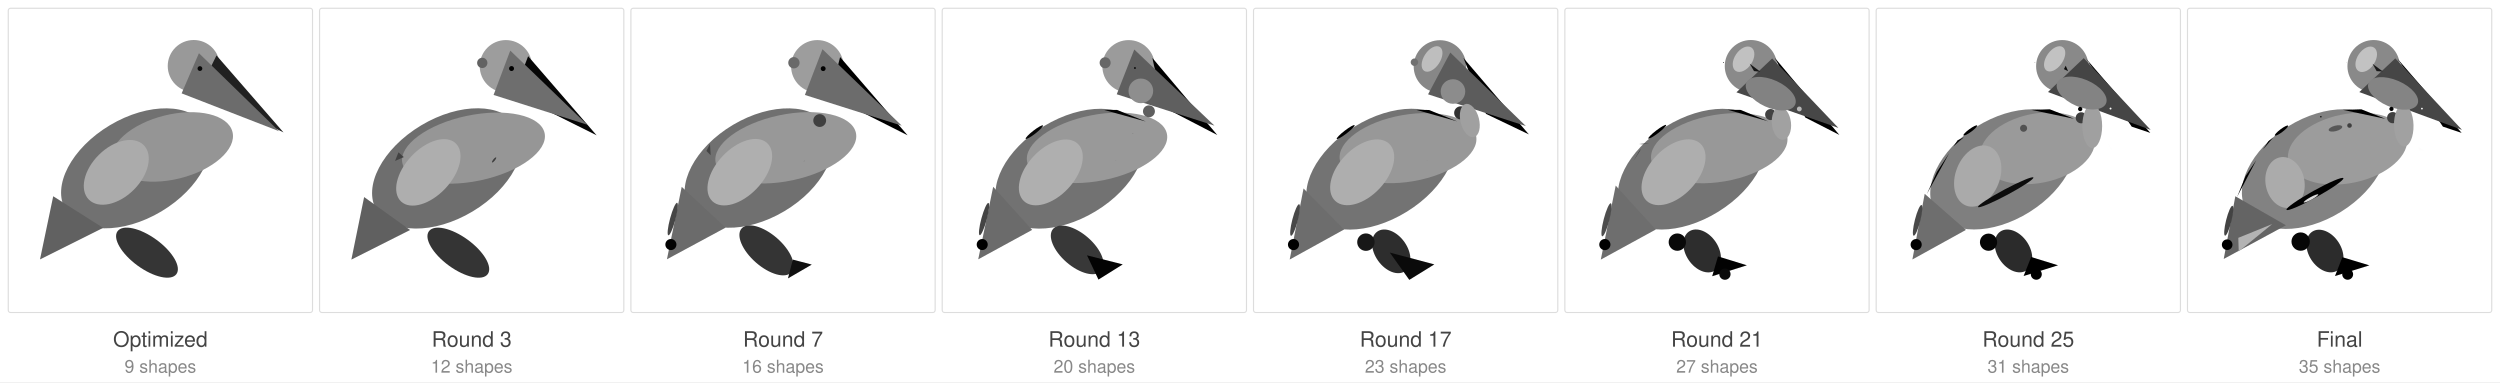
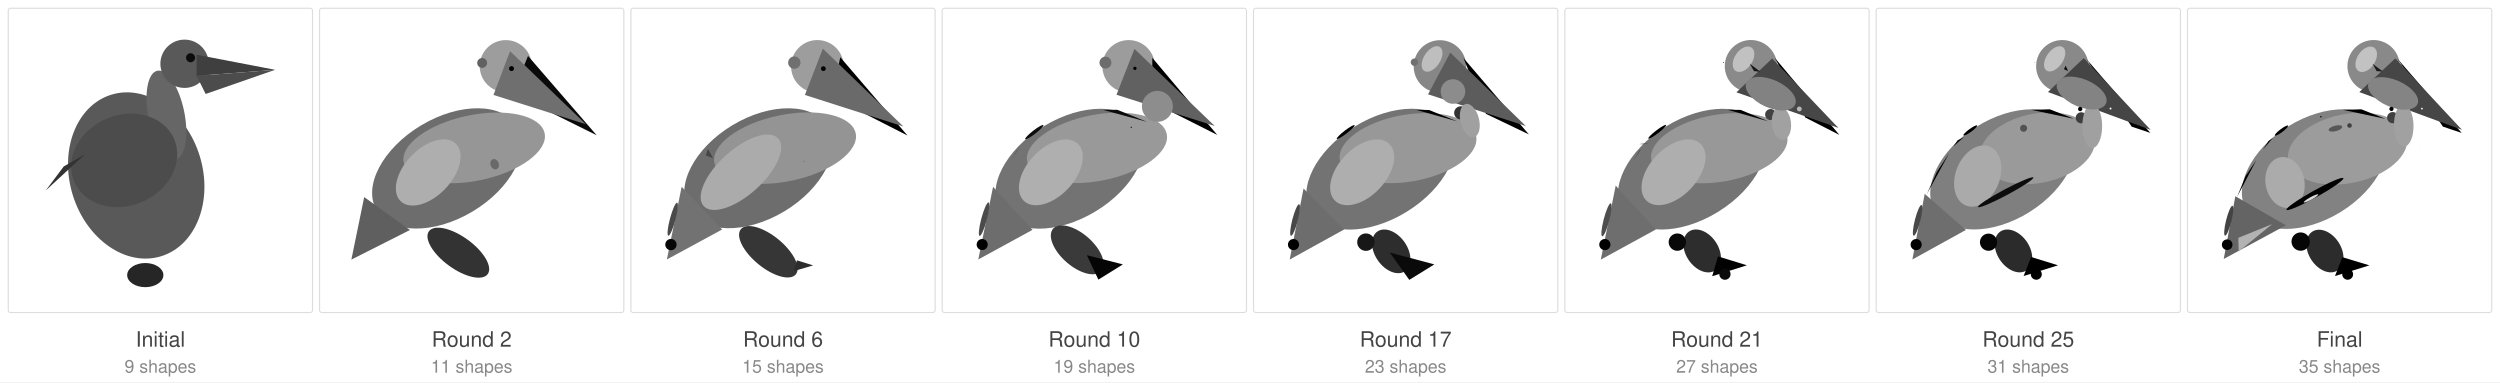
<svg xmlns="http://www.w3.org/2000/svg" viewBox="0 0 1060 162">
  <rect width="1060" height="162" fill="white" />
  <rect x="3.5" y="3.5" width="129" height="129" rx="1" fill="none" stroke="#ddd" stroke-width="0.5" />
  <svg x="4" y="4" width="128" height="128" viewBox="0 0 128 128">
    <rect width="128" height="128" fill="white" />
-     <ellipse cx="53.50" cy="67.37" rx="21.28" ry="34.53" fill="rgb(113,113,113)" transform="rotate(59.16 53.50 67.37)" />
-     <ellipse cx="69.00" cy="58.30" rx="13.70" ry="26.35" fill="rgb(149,149,149)" transform="rotate(-103.95 69.00 58.30)" />
-     <circle cx="78.15" cy="23.99" r="11.03" fill="rgb(153,153,153)" />
-     <polygon points="87.80,19.50 80.41,34.46 116.21,52.15" fill="rgb(33,33,33)" />
-     <polygon points="80.35,18.55 114.32,51.64 73.01,35.59" fill="rgb(108,108,108)" />
-     <ellipse cx="45.30" cy="69.08" rx="16.39" ry="10.47" fill="rgb(171,171,171)" transform="rotate(-44.75 45.30 69.08)" />
-     <polygon points="39.73,92.61 18.56,79.21 12.96,105.99" fill="rgb(97,97,97)" />
-     <circle cx="80.77" cy="25.07" r="1.02" fill="rgb(7,7,7)" />
-     <ellipse cx="58.32" cy="103.13" rx="15.44" ry="6.78" fill="rgb(53,53,53)" transform="rotate(36.06 58.32 103.13)" />
-   </svg>
-   <text x="68.0" y="147" text-anchor="middle" font-family="system-ui, Helvetica, Arial, sans-serif" font-size="9" font-weight="500" fill="#444">Optimized</text>
+     <ellipse cx="53.76" cy="70.40" rx="28.16" ry="35.84" fill="rgb(89,89,89)" transform="rotate(-17.19 53.76 70.40)" />
+     <ellipse cx="66.56" cy="44.80" rx="7.68" ry="19.20" fill="rgb(102,102,102)" transform="rotate(-11.46 66.56 44.80)" />
+     <circle cx="74.24" cy="23.04" r="10.24" fill="rgb(89,89,89)" />
+     <polygon points="79.36,19.20 79.36,28.16 112.64,25.60" fill="rgb(63,63,63)" />
+     <polygon points="79.36,28.16 112.64,25.60 83.20,35.84" fill="rgb(76,76,76)" />
+     <ellipse cx="48.64" cy="64.00" rx="23.04" ry="19.20" fill="rgb(76,76,76)" transform="rotate(-22.92 48.64 64.00)" />
+     <polygon points="23.04,66.56 32.00,61.44 15.36,76.80" fill="rgb(51,51,51)" />
+     <circle cx="76.80" cy="20.48" r="1.92" fill="rgb(12,12,12)" />
+     <ellipse cx="57.60" cy="112.64" rx="7.68" ry="5.12" fill="rgb(38,38,38)" transform="rotate(0.00 57.60 112.64)" />
+   </svg>
+   <text x="68.0" y="147" text-anchor="middle" font-family="system-ui, Helvetica, Arial, sans-serif" font-size="9" font-weight="500" fill="#444">Initial</text>
  <text x="68.0" y="158" text-anchor="middle" font-family="system-ui, Helvetica, Arial, sans-serif" font-size="7.5" fill="#888">9 shapes</text>
  <rect x="135.5" y="3.5" width="129" height="129" rx="1" fill="none" stroke="#ddd" stroke-width="0.5" />
  <svg x="136" y="4" width="128" height="128" viewBox="0 0 128 128">
    <rect width="128" height="128" fill="white" />
-     <ellipse cx="53.47" cy="67.41" rx="21.26" ry="34.69" fill="rgb(110,110,110)" transform="rotate(59.08 53.47 67.41)" />
-     <ellipse cx="64.76" cy="58.81" rx="13.97" ry="30.82" fill="rgb(150,150,150)" transform="rotate(-101.91 64.76 58.81)" />
-     <circle cx="78.49" cy="24.08" r="11.09" fill="rgb(157,157,157)" />
-     <polygon points="87.93,19.84 81.81,35.83 116.97,53.38" fill="rgb(6,6,6)" />
-     <polygon points="80.35,17.45 112.97,48.87 73.27,36.26" fill="rgb(110,110,110)" />
-     <ellipse cx="45.62" cy="69.09" rx="16.92" ry="9.92" fill="rgb(174,174,174)" transform="rotate(-46.91 45.62 69.09)" />
-     <polygon points="37.87,93.52 18.39,79.55 12.98,106.07" fill="rgb(96,96,96)" />
-     <circle cx="80.89" cy="25.06" r="1.06" fill="rgb(0,0,0)" />
-     <ellipse cx="58.33" cy="103.14" rx="15.43" ry="6.78" fill="rgb(52,52,52)" transform="rotate(36.07 58.33 103.14)" />
-     <circle cx="68.48" cy="22.67" r="2.18" fill="rgb(98,98,98)" />
-     <ellipse cx="73.50" cy="63.81" rx="0.38" ry="1.38" fill="rgb(61,61,61)" transform="rotate(38.85 73.50 63.81)" />
-     <polygon points="31.50,64.24 32.94,60.59 35.22,62.60" fill="rgb(66,66,66)" />
-   </svg>
-   <text x="200.0" y="147" text-anchor="middle" font-family="system-ui, Helvetica, Arial, sans-serif" font-size="9" font-weight="500" fill="#444">Round 3</text>
-   <text x="200.0" y="158" text-anchor="middle" font-family="system-ui, Helvetica, Arial, sans-serif" font-size="7.5" fill="#888">12 shapes</text>
+     <ellipse cx="53.47" cy="67.41" rx="21.27" ry="34.67" fill="rgb(109,109,109)" transform="rotate(59.07 53.47 67.41)" />
+     <ellipse cx="65.04" cy="58.71" rx="13.93" ry="30.52" fill="rgb(150,150,150)" transform="rotate(-101.74 65.04 58.71)" />
+     <circle cx="78.46" cy="24.06" r="11.06" fill="rgb(157,157,157)" />
+     <polygon points="87.88,19.72 81.37,35.67 117.01,53.37" fill="rgb(10,10,10)" />
+     <polygon points="80.27,17.70 112.40,48.67 73.23,36.26" fill="rgb(111,111,111)" />
+     <ellipse cx="45.56" cy="69.12" rx="16.89" ry="10.01" fill="rgb(174,174,174)" transform="rotate(-46.35 45.56 69.12)" />
+     <polygon points="37.81,93.52 18.42,79.56 12.98,106.07" fill="rgb(95,95,95)" />
+     <circle cx="80.89" cy="25.08" r="1.06" fill="rgb(0,0,0)" />
+     <ellipse cx="58.33" cy="103.14" rx="15.42" ry="6.78" fill="rgb(51,51,51)" transform="rotate(36.05 58.33 103.14)" />
+     <circle cx="68.43" cy="22.69" r="2.09" fill="rgb(97,97,97)" />
+     <ellipse cx="73.73" cy="65.63" rx="1.76" ry="2.25" fill="rgb(105,105,105)" transform="rotate(-21.48 73.73 65.63)" />
+   </svg>
+   <text x="200.0" y="147" text-anchor="middle" font-family="system-ui, Helvetica, Arial, sans-serif" font-size="9" font-weight="500" fill="#444">Round 2</text>
+   <text x="200.0" y="158" text-anchor="middle" font-family="system-ui, Helvetica, Arial, sans-serif" font-size="7.5" fill="#888">11 shapes</text>
  <rect x="267.5" y="3.5" width="129" height="129" rx="1" fill="none" stroke="#ddd" stroke-width="0.5" />
  <svg x="268" y="4" width="128" height="128" viewBox="0 0 128 128">
    <rect width="128" height="128" fill="white" />
-     <ellipse cx="53.67" cy="67.25" rx="21.30" ry="34.23" fill="rgb(112,112,112)" transform="rotate(59.31 53.67 67.25)" />
-     <ellipse cx="65.18" cy="58.67" rx="14.05" ry="30.40" fill="rgb(152,152,152)" transform="rotate(-101.98 65.18 58.67)" />
-     <circle cx="78.55" cy="24.12" r="11.13" fill="rgb(157,157,157)" />
-     <polygon points="88.20,20.20 84.02,36.82 116.82,53.37" fill="rgb(0,0,0)" />
-     <polygon points="80.72,16.86 114.35,49.29 73.27,36.27" fill="rgb(108,108,108)" />
-     <ellipse cx="45.68" cy="69.01" rx="16.94" ry="9.98" fill="rgb(175,175,175)" transform="rotate(-46.61 45.68 69.01)" />
-     <polygon points="39.65,92.52 21.05,75.22 14.78,105.93" fill="rgb(107,107,107)" />
-     <circle cx="81.03" cy="25.10" r="1.04" fill="rgb(0,0,0)" />
-     <ellipse cx="57.00" cy="102.16" rx="14.06" ry="6.83" fill="rgb(52,52,52)" transform="rotate(41.24 57.00 102.16)" />
-     <circle cx="68.62" cy="22.60" r="2.40" fill="rgb(105,105,105)" />
-     <ellipse cx="72.98" cy="64.29" rx="0.02" ry="0.48" fill="rgb(0,0,0)" transform="rotate(37.96 72.98 64.29)" />
-     <polygon points="31.51,60.02 33.05,56.96 33.32,61.82" fill="rgb(68,68,68)" />
-     <circle cx="16.46" cy="99.69" r="2.35" fill="rgb(2,2,2)" />
-     <ellipse cx="17.24" cy="88.88" rx="1.15" ry="7.14" fill="rgb(70,70,70)" transform="rotate(15.08 17.24 88.88)" />
-     <polygon points="66.09,114.05 68.16,106.07 76.20,108.18" fill="rgb(16,16,16)" />
-     <circle cx="79.55" cy="47.11" r="2.72" fill="rgb(64,64,64)" />
-   </svg>
-   <text x="332.0" y="147" text-anchor="middle" font-family="system-ui, Helvetica, Arial, sans-serif" font-size="9" font-weight="500" fill="#444">Round 7</text>
-   <text x="332.0" y="158" text-anchor="middle" font-family="system-ui, Helvetica, Arial, sans-serif" font-size="7.5" fill="#888">16 shapes</text>
+     <ellipse cx="53.57" cy="67.34" rx="21.32" ry="34.36" fill="rgb(109,109,109)" transform="rotate(59.03 53.57 67.34)" />
+     <ellipse cx="64.86" cy="58.81" rx="14.08" ry="30.61" fill="rgb(148,148,148)" transform="rotate(-101.87 64.86 58.81)" />
+     <circle cx="78.57" cy="24.14" r="11.16" fill="rgb(157,157,157)" />
+     <polygon points="88.27,20.26 84.85,37.19 116.78,53.47" fill="rgb(1,1,1)" />
+     <polygon points="80.89,16.63 115.05,49.64 73.28,36.27" fill="rgb(106,106,106)" />
+     <ellipse cx="46.16" cy="69.03" rx="21.33" ry="9.60" fill="rgb(171,171,171)" transform="rotate(-42.16 46.16 69.03)" />
+     <polygon points="38.20,93.30 21.02,75.19 14.75,106.02" fill="rgb(114,114,114)" />
+     <circle cx="81.11" cy="25.11" r="1.02" fill="rgb(0,0,0)" />
+     <ellipse cx="57.78" cy="102.75" rx="15.08" ry="6.75" fill="rgb(54,54,54)" transform="rotate(39.40 57.78 102.75)" />
+     <circle cx="68.79" cy="22.55" r="2.62" fill="rgb(112,112,112)" />
+     <ellipse cx="72.89" cy="64.43" rx="0.04" ry="0.69" fill="rgb(2,2,2)" transform="rotate(38.05 72.89 64.43)" />
+     <polygon points="31.25,61.87 32.15,59.13 34.34,63.10" fill="rgb(69,69,69)" />
+     <circle cx="16.48" cy="99.71" r="2.40" fill="rgb(6,6,6)" />
+     <ellipse cx="17.23" cy="88.94" rx="1.18" ry="7.25" fill="rgb(74,74,74)" transform="rotate(14.95 17.23 88.94)" />
+     <polygon points="68.45,110.97 69.90,106.38 76.78,108.53" fill="rgb(45,45,45)" />
+   </svg>
+   <text x="332.0" y="147" text-anchor="middle" font-family="system-ui, Helvetica, Arial, sans-serif" font-size="9" font-weight="500" fill="#444">Round 6</text>
+   <text x="332.0" y="158" text-anchor="middle" font-family="system-ui, Helvetica, Arial, sans-serif" font-size="7.5" fill="#888">15 shapes</text>
  <rect x="399.5" y="3.5" width="129" height="129" rx="1" fill="none" stroke="#ddd" stroke-width="0.5" />
  <svg x="400" y="4" width="128" height="128" viewBox="0 0 128 128">
    <rect width="128" height="128" fill="white" />
-     <ellipse cx="53.59" cy="67.53" rx="21.12" ry="34.51" fill="rgb(114,114,114)" transform="rotate(58.83 53.59 67.53)" />
-     <ellipse cx="65.14" cy="58.68" rx="13.99" ry="30.22" fill="rgb(153,153,153)" transform="rotate(-101.27 65.14 58.68)" />
-     <circle cx="78.53" cy="24.13" r="11.13" fill="rgb(155,155,155)" />
-     <polygon points="88.60,20.56 93.11,41.33 116.14,53.26" fill="rgb(0,0,0)" />
-     <polygon points="80.93,16.99 114.93,49.27 73.50,35.97" fill="rgb(95,95,95)" />
-     <ellipse cx="45.55" cy="69.10" rx="16.68" ry="10.01" fill="rgb(175,175,175)" transform="rotate(-46.79 45.55 69.10)" />
-     <polygon points="37.64,93.47 21.11,75.19 14.77,105.95" fill="rgb(107,107,107)" />
-     <circle cx="81.22" cy="24.84" r="0.40" fill="rgb(0,0,0)" />
-     <ellipse cx="56.74" cy="101.95" rx="13.56" ry="6.92" fill="rgb(56,56,56)" transform="rotate(41.01 56.74 101.95)" />
-     <circle cx="68.58" cy="22.61" r="2.34" fill="rgb(103,103,103)" />
-     <ellipse cx="73.11" cy="64.12" rx="0.01" ry="0.23" fill="rgb(0,0,0)" transform="rotate(37.96 73.11 64.12)" />
-     <polygon points="28.55,64.39 30.90,60.49 32.55,57.75" fill="rgb(4,4,4)" />
-     <circle cx="16.46" cy="99.69" r="2.34" fill="rgb(0,0,0)" />
-     <ellipse cx="17.24" cy="88.88" rx="1.15" ry="7.09" fill="rgb(68,68,68)" transform="rotate(15.14 17.24 88.88)" />
-     <polygon points="65.74,114.55 60.89,104.26 76.05,108.10" fill="rgb(3,3,3)" />
-     <circle cx="80.37" cy="52.71" r="0.10" fill="rgb(15,15,15)" />
-     <ellipse cx="38.55" cy="52.03" rx="4.63" ry="0.73" fill="rgb(7,7,7)" transform="rotate(-37.82 38.55 52.03)" />
-     <polygon points="68.16,42.63 85.85,47.53 73.64,42.62" fill="rgb(3,3,3)" />
-     <circle cx="83.72" cy="34.53" r="5.23" fill="rgb(142,142,142)" />
-     <circle cx="87.15" cy="43.20" r="2.53" fill="rgb(95,95,95)" />
-   </svg>
-   <text x="464.0" y="147" text-anchor="middle" font-family="system-ui, Helvetica, Arial, sans-serif" font-size="9" font-weight="500" fill="#444">Round 13</text>
-   <text x="464.0" y="158" text-anchor="middle" font-family="system-ui, Helvetica, Arial, sans-serif" font-size="7.5" fill="#888">20 shapes</text>
+     <ellipse cx="53.59" cy="67.54" rx="21.13" ry="34.54" fill="rgb(115,115,115)" transform="rotate(58.85 53.59 67.54)" />
+     <ellipse cx="65.11" cy="58.69" rx="14.02" ry="30.16" fill="rgb(153,153,153)" transform="rotate(-101.12 65.11 58.69)" />
+     <circle cx="78.55" cy="24.13" r="11.14" fill="rgb(156,156,156)" />
+     <polygon points="88.58,20.51 88.56,39.33 116.12,53.21" fill="rgb(0,0,0)" />
+     <polygon points="81.01,16.72 115.04,49.41 73.39,36.18" fill="rgb(97,97,97)" />
+     <ellipse cx="45.57" cy="69.08" rx="16.65" ry="10.03" fill="rgb(175,175,175)" transform="rotate(-46.82 45.57 69.08)" />
+     <polygon points="37.77,93.46 21.06,75.21 14.80,106.00" fill="rgb(109,109,109)" />
+     <circle cx="81.20" cy="24.98" r="0.71" fill="rgb(0,0,0)" />
+     <ellipse cx="56.75" cy="101.93" rx="13.60" ry="6.93" fill="rgb(58,58,58)" transform="rotate(41.20 56.75 101.93)" />
+     <circle cx="68.71" cy="22.56" r="2.53" fill="rgb(109,109,109)" />
+     <ellipse cx="73.30" cy="63.88" rx="0.01" ry="0.28" fill="rgb(0,0,0)" transform="rotate(37.86 73.30 63.88)" />
+     <polygon points="28.51,64.48 31.14,60.17 32.52,57.71" fill="rgb(10,10,10)" />
+     <circle cx="16.45" cy="99.69" r="2.35" fill="rgb(0,0,0)" />
+     <ellipse cx="17.25" cy="88.92" rx="1.19" ry="7.35" fill="rgb(75,75,75)" transform="rotate(14.95 17.25 88.92)" />
+     <polygon points="65.71,114.56 60.82,104.20 76.10,108.11" fill="rgb(5,5,5)" />
+     <circle cx="79.66" cy="49.99" r="0.30" fill="rgb(25,25,25)" />
+     <ellipse cx="38.54" cy="52.02" rx="4.87" ry="0.75" fill="rgb(13,13,13)" transform="rotate(-37.75 38.54 52.02)" />
+     <polygon points="67.72,42.61 86.32,47.66 73.70,42.55" fill="rgb(10,10,10)" />
+     <circle cx="90.73" cy="41.10" r="6.56" fill="rgb(141,141,141)" />
+   </svg>
+   <text x="464.0" y="147" text-anchor="middle" font-family="system-ui, Helvetica, Arial, sans-serif" font-size="9" font-weight="500" fill="#444">Round 10</text>
+   <text x="464.0" y="158" text-anchor="middle" font-family="system-ui, Helvetica, Arial, sans-serif" font-size="7.5" fill="#888">19 shapes</text>
  <rect x="531.5" y="3.5" width="129" height="129" rx="1" fill="none" stroke="#ddd" stroke-width="0.5" />
  <svg x="532" y="4" width="128" height="128" viewBox="0 0 128 128">
    <rect width="128" height="128" fill="white" />
    <ellipse cx="53.40" cy="67.73" rx="21.17" ry="34.66" fill="rgb(115,115,115)" transform="rotate(58.25 53.40 67.73)" />
    <ellipse cx="65.00" cy="58.81" rx="14.19" ry="29.34" fill="rgb(152,152,152)" transform="rotate(-99.88 65.00 58.81)" />
    <circle cx="78.54" cy="24.18" r="11.14" fill="rgb(135,135,135)" />
    <polygon points="88.50,20.59 98.05,44.28 116.24,52.99" fill="rgb(0,0,0)" />
    <polygon points="82.93,18.29 114.96,49.45 73.50,35.99" fill="rgb(92,92,92)" />
    <ellipse cx="45.56" cy="69.06" rx="16.66" ry="10.07" fill="rgb(174,174,174)" transform="rotate(-46.63 45.56 69.06)" />
    <polygon points="37.90,93.30 20.70,75.91 14.83,106.04" fill="rgb(109,109,109)" />
    <circle cx="82.54" cy="26.32" r="0.03" fill="rgb(0,0,0)" />
    <ellipse cx="57.88" cy="102.57" rx="10.25" ry="6.85" fill="rgb(45,45,45)" transform="rotate(54.80 57.88 102.57)" />
    <circle cx="67.72" cy="22.38" r="1.58" fill="rgb(112,112,112)" />
    <ellipse cx="73.08" cy="64.15" rx="0.01" ry="0.17" fill="rgb(0,0,0)" transform="rotate(37.91 73.08 64.15)" />
    <polygon points="28.49,64.49 30.18,61.63 32.56,57.62" fill="rgb(0,0,0)" />
    <circle cx="16.45" cy="99.70" r="2.36" fill="rgb(0,0,0)" />
    <ellipse cx="17.11" cy="89.28" rx="1.17" ry="6.92" fill="rgb(72,72,72)" transform="rotate(14.52 17.11 89.28)" />
    <polygon points="65.54,114.67 57.28,103.09 76.16,108.10" fill="rgb(10,10,10)" />
    <circle cx="80.39" cy="52.64" r="0.00" fill="rgb(5,5,5)" />
    <ellipse cx="38.56" cy="51.99" rx="4.78" ry="0.70" fill="rgb(1,1,1)" transform="rotate(-37.64 38.56 51.99)" />
    <polygon points="68.56,42.60 85.83,47.46 73.89,42.63" fill="rgb(0,0,0)" />
    <circle cx="84.06" cy="34.80" r="5.21" fill="rgb(140,140,140)" />
    <circle cx="87.36" cy="43.87" r="2.80" fill="rgb(50,50,50)" />
    <ellipse cx="91.20" cy="47.11" rx="7.22" ry="3.95" fill="rgb(160,160,160)" transform="rotate(-104.35 91.20 47.11)" />
    <circle cx="47.15" cy="98.67" r="3.70" fill="rgb(23,23,23)" />
    <ellipse cx="75.19" cy="21.00" rx="6.06" ry="3.49" fill="rgb(190,190,190)" transform="rotate(-56.84 75.19 21.00)" />
  </svg>
  <text x="596.0" y="147" text-anchor="middle" font-family="system-ui, Helvetica, Arial, sans-serif" font-size="9" font-weight="500" fill="#444">Round 17</text>
  <text x="596.0" y="158" text-anchor="middle" font-family="system-ui, Helvetica, Arial, sans-serif" font-size="7.5" fill="#888">23 shapes</text>
  <rect x="663.5" y="3.5" width="129" height="129" rx="1" fill="none" stroke="#ddd" stroke-width="0.5" />
  <svg x="664" y="4" width="128" height="128" viewBox="0 0 128 128">
    <rect width="128" height="128" fill="white" />
    <ellipse cx="53.40" cy="67.73" rx="21.21" ry="34.51" fill="rgb(116,116,116)" transform="rotate(58.23 53.40 67.73)" />
    <ellipse cx="64.97" cy="58.84" rx="14.23" ry="29.25" fill="rgb(152,152,152)" transform="rotate(-99.73 64.97 58.84)" />
    <circle cx="78.39" cy="24.05" r="11.09" fill="rgb(138,138,138)" />
    <polygon points="88.53,20.53 101.46,45.84 115.89,53.21" fill="rgb(0,0,0)" />
    <polygon points="87.41,20.78 115.48,50.23 72.24,35.14" fill="rgb(71,71,71)" />
    <ellipse cx="45.58" cy="69.03" rx="16.64" ry="10.09" fill="rgb(174,174,174)" transform="rotate(-46.68 45.58 69.03)" />
    <polygon points="38.04,93.32 21.06,74.69 14.74,106.07" fill="rgb(110,110,110)" />
    <circle cx="81.54" cy="24.48" r="0.00" fill="rgb(0,0,0)" />
    <ellipse cx="57.71" cy="102.40" rx="9.94" ry="6.89" fill="rgb(45,45,45)" transform="rotate(56.05 57.71 102.40)" />
    <circle cx="66.81" cy="22.50" r="0.19" fill="rgb(1,1,1)" />
    <ellipse cx="73.15" cy="64.05" rx="0.00" ry="0.13" fill="rgb(0,0,0)" transform="rotate(37.91 73.15 64.05)" />
    <polygon points="28.49,64.42 31.09,60.06 31.88,59.00" fill="rgb(0,0,0)" />
    <circle cx="16.46" cy="99.70" r="2.37" fill="rgb(0,0,0)" />
    <ellipse cx="17.16" cy="89.19" rx="1.20" ry="7.23" fill="rgb(77,77,77)" transform="rotate(14.56 17.16 89.19)" />
    <polygon points="61.96,113.12 64.43,104.71 76.68,108.49" fill="rgb(2,2,2)" />
    <circle cx="80.40" cy="52.61" r="0.00" fill="rgb(3,3,3)" />
    <ellipse cx="38.66" cy="51.87" rx="4.74" ry="0.68" fill="rgb(0,0,0)" transform="rotate(-37.34 38.66 51.87)" />
    <polygon points="68.53,42.54 85.74,47.45 74.02,42.60" fill="rgb(0,0,0)" />
    <circle cx="98.91" cy="42.20" r="1.03" fill="rgb(185,185,185)" />
    <circle cx="86.75" cy="44.57" r="2.34" fill="rgb(66,66,66)" />
    <ellipse cx="91.33" cy="48.33" rx="6.96" ry="4.06" fill="rgb(161,161,161)" transform="rotate(-96.35 91.33 48.33)" />
    <circle cx="47.19" cy="98.66" r="3.68" fill="rgb(9,9,9)" />
    <ellipse cx="75.26" cy="21.11" rx="5.98" ry="3.79" fill="rgb(193,193,193)" transform="rotate(-55.96 75.26 21.11)" />
    <polygon points="82.39,26.43 79.70,26.15 77.89,23.01" fill="rgb(23,23,23)" />
    <circle cx="67.37" cy="112.24" r="2.39" fill="rgb(10,10,10)" />
    <ellipse cx="86.80" cy="35.73" rx="11.34" ry="5.89" fill="rgb(130,130,130)" transform="rotate(24.36 86.80 35.73)" />
    <polygon points="32.76,57.20 35.26,56.67 30.96,57.06" fill="rgb(64,64,64)" />
  </svg>
  <text x="728.0" y="147" text-anchor="middle" font-family="system-ui, Helvetica, Arial, sans-serif" font-size="9" font-weight="500" fill="#444">Round 21</text>
  <text x="728.0" y="158" text-anchor="middle" font-family="system-ui, Helvetica, Arial, sans-serif" font-size="7.5" fill="#888">27 shapes</text>
  <rect x="795.5" y="3.5" width="129" height="129" rx="1" fill="none" stroke="#ddd" stroke-width="0.5" />
  <svg x="796" y="4" width="128" height="128" viewBox="0 0 128 128">
    <rect width="128" height="128" fill="white" />
    <ellipse cx="53.26" cy="67.82" rx="21.29" ry="33.86" fill="rgb(127,127,127)" transform="rotate(57.88 53.26 67.82)" />
    <ellipse cx="67.87" cy="58.88" rx="14.72" ry="24.73" fill="rgb(154,154,154)" transform="rotate(-101.22 67.87 58.88)" />
    <circle cx="78.40" cy="24.07" r="11.09" fill="rgb(137,137,137)" />
    <polygon points="88.46,20.82 107.83,49.69 115.73,52.35" fill="rgb(0,0,0)" />
    <polygon points="87.51,20.64 115.89,51.08 72.32,35.02" fill="rgb(69,69,69)" />
    <ellipse cx="42.55" cy="70.65" rx="13.46" ry="9.37" fill="rgb(170,170,170)" transform="rotate(-68.28 42.55 70.65)" />
    <polygon points="37.55,93.48 20.07,78.18 14.85,106.02" fill="rgb(110,110,110)" />
    <circle cx="81.47" cy="24.55" r="0.00" fill="rgb(0,0,0)" />
    <ellipse cx="57.71" cy="102.40" rx="9.93" ry="6.87" fill="rgb(43,43,43)" transform="rotate(55.93 57.71 102.40)" />
    <circle cx="66.81" cy="22.50" r="0.11" fill="rgb(0,0,0)" />
    <ellipse cx="73.78" cy="63.26" rx="0.00" ry="0.11" fill="rgb(0,0,0)" transform="rotate(37.91 73.78 63.26)" />
    <polygon points="20.94,78.34 25.25,68.89 30.47,60.93" fill="rgb(0,0,0)" />
    <circle cx="16.45" cy="99.71" r="2.36" fill="rgb(0,0,0)" />
    <ellipse cx="17.06" cy="89.43" rx="1.16" ry="6.73" fill="rgb(72,72,72)" transform="rotate(14.32 17.06 89.43)" />
    <polygon points="62.01,113.03 65.21,104.97 76.62,108.49" fill="rgb(0,0,0)" />
    <circle cx="80.39" cy="52.66" r="0.00" fill="rgb(3,3,3)" />
    <ellipse cx="39.40" cy="51.31" rx="3.58" ry="0.66" fill="rgb(0,0,0)" transform="rotate(-35.92 39.40 51.31)" />
    <polygon points="65.33,42.59 83.40,46.38 73.10,42.34" fill="rgb(0,0,0)" />
    <circle cx="98.87" cy="42.03" r="0.41" fill="rgb(252,252,252)" />
    <circle cx="86.44" cy="45.95" r="2.35" fill="rgb(62,62,62)" />
    <ellipse cx="91.11" cy="49.44" rx="9.33" ry="4.20" fill="rgb(160,160,160)" transform="rotate(-90.05 91.11 49.44)" />
    <circle cx="47.14" cy="98.69" r="3.65" fill="rgb(6,6,6)" />
    <ellipse cx="75.17" cy="20.95" rx="6.05" ry="3.53" fill="rgb(194,194,194)" transform="rotate(-55.12 75.17 20.95)" />
    <polygon points="80.87,26.18 79.86,23.87 79.11,25.31" fill="rgb(11,11,11)" />
    <circle cx="67.39" cy="112.28" r="2.33" fill="rgb(0,0,0)" />
    <ellipse cx="86.61" cy="35.45" rx="11.24" ry="5.88" fill="rgb(131,131,131)" transform="rotate(23.02 86.61 35.45)" />
    <polygon points="32.24,58.09 36.70,54.17 34.02,55.48" fill="rgb(11,11,11)" />
    <circle cx="86.00" cy="42.23" r="0.92" fill="rgb(1,1,1)" />
    <ellipse cx="54.43" cy="77.52" rx="13.29" ry="1.27" fill="rgb(12,12,12)" transform="rotate(-28.07 54.43 77.52)" />
    <polygon points="99.04,58.92 97.60,56.26 100.00,60.72" fill="rgb(209,209,209)" />
    <circle cx="62.00" cy="50.38" r="1.51" fill="rgb(82,82,82)" />
  </svg>
  <text x="860.0" y="147" text-anchor="middle" font-family="system-ui, Helvetica, Arial, sans-serif" font-size="9" font-weight="500" fill="#444">Round 25</text>
  <text x="860.0" y="158" text-anchor="middle" font-family="system-ui, Helvetica, Arial, sans-serif" font-size="7.5" fill="#888">31 shapes</text>
  <rect x="927.5" y="3.5" width="129" height="129" rx="1" fill="none" stroke="#ddd" stroke-width="0.5" />
  <svg x="928" y="4" width="128" height="128" viewBox="0 0 128 128">
    <rect width="128" height="128" fill="white" />
    <ellipse cx="53.37" cy="67.70" rx="21.29" ry="33.76" fill="rgb(130,130,130)" transform="rotate(58.21 53.37 67.70)" />
    <ellipse cx="67.37" cy="59.03" rx="14.63" ry="25.66" fill="rgb(156,156,156)" transform="rotate(-101.66 67.37 59.03)" />
    <circle cx="78.41" cy="24.07" r="11.10" fill="rgb(137,137,137)" />
    <polygon points="88.45,20.80 107.79,49.69 115.74,52.35" fill="rgb(0,0,0)" />
    <polygon points="87.61,20.74 115.89,51.06 72.34,35.04" fill="rgb(70,70,70)" />
    <ellipse cx="40.85" cy="73.38" rx="10.88" ry="8.24" fill="rgb(171,171,171)" transform="rotate(-101.37 40.85 73.38)" />
    <polygon points="41.23,91.52 19.78,79.21 14.86,105.80" fill="rgb(100,100,100)" />
    <circle cx="81.43" cy="24.36" r="0.00" fill="rgb(0,0,0)" />
    <ellipse cx="57.77" cy="102.44" rx="9.82" ry="6.86" fill="rgb(44,44,44)" transform="rotate(56.86 57.77 102.44)" />
    <circle cx="66.78" cy="22.51" r="0.08" fill="rgb(0,0,0)" />
    <ellipse cx="73.84" cy="63.17" rx="0.00" ry="0.10" fill="rgb(0,0,0)" transform="rotate(37.88 73.84 63.17)" />
    <polygon points="20.53,79.48 24.11,70.68 28.65,63.93" fill="rgb(0,0,0)" />
    <circle cx="16.32" cy="99.75" r="2.25" fill="rgb(0,0,0)" />
    <ellipse cx="16.99" cy="89.59" rx="1.14" ry="6.53" fill="rgb(67,67,67)" transform="rotate(14.03 16.99 89.59)" />
    <polygon points="62.03,113.04 65.17,105.05 76.62,108.51" fill="rgb(0,0,0)" />
    <circle cx="80.38" cy="52.67" r="0.00" fill="rgb(2,2,2)" />
    <ellipse cx="39.34" cy="51.37" rx="3.50" ry="0.67" fill="rgb(0,0,0)" transform="rotate(-36.85 39.34 51.37)" />
    <polygon points="65.44,42.59 83.42,46.40 73.19,42.34" fill="rgb(0,0,0)" />
    <circle cx="98.90" cy="42.05" r="0.39" fill="rgb(254,254,254)" />
    <circle cx="86.51" cy="45.88" r="2.38" fill="rgb(64,64,64)" />
    <ellipse cx="91.19" cy="49.17" rx="8.90" ry="4.14" fill="rgb(161,161,161)" transform="rotate(-91.31 91.19 49.17)" />
    <circle cx="47.48" cy="98.43" r="3.89" fill="rgb(6,6,6)" />
    <ellipse cx="75.28" cy="21.14" rx="5.97" ry="3.80" fill="rgb(194,194,194)" transform="rotate(-56.40 75.28 21.14)" />
    <polygon points="82.30,26.30 77.96,23.04 79.70,26.18" fill="rgb(26,26,26)" />
    <circle cx="67.41" cy="112.30" r="2.31" fill="rgb(0,0,0)" />
    <ellipse cx="86.66" cy="35.62" rx="11.30" ry="5.74" fill="rgb(132,132,132)" transform="rotate(23.27 86.66 35.62)" />
    <polygon points="31.48,59.42 35.88,54.27 33.83,55.84" fill="rgb(0,0,0)" />
    <circle cx="85.98" cy="42.18" r="0.90" fill="rgb(0,0,0)" />
    <ellipse cx="53.54" cy="78.25" rx="13.79" ry="1.45" fill="rgb(0,0,0)" transform="rotate(-29.10 53.54 78.25)" />
    <polygon points="99.81,59.76 97.28,58.20 97.80,59.88" fill="rgb(253,253,253)" />
    <circle cx="56.05" cy="45.51" r="0.32" fill="rgb(0,0,0)" />
    <ellipse cx="51.86" cy="80.13" rx="3.51" ry="0.56" fill="rgb(218,218,218)" transform="rotate(-28.74 51.86 80.13)" />
    <polygon points="35.40,91.01 21.04,96.84 21.22,102.61" fill="rgb(179,179,179)" />
    <circle cx="68.20" cy="49.21" r="0.98" fill="rgb(63,63,63)" />
    <ellipse cx="62.24" cy="50.45" rx="2.97" ry="1.16" fill="rgb(87,87,87)" transform="rotate(-14.86 62.24 50.45)" />
  </svg>
  <text x="992.0" y="147" text-anchor="middle" font-family="system-ui, Helvetica, Arial, sans-serif" font-size="9" font-weight="500" fill="#444">Final</text>
  <text x="992.0" y="158" text-anchor="middle" font-family="system-ui, Helvetica, Arial, sans-serif" font-size="7.5" fill="#888">35 shapes</text>
</svg>
